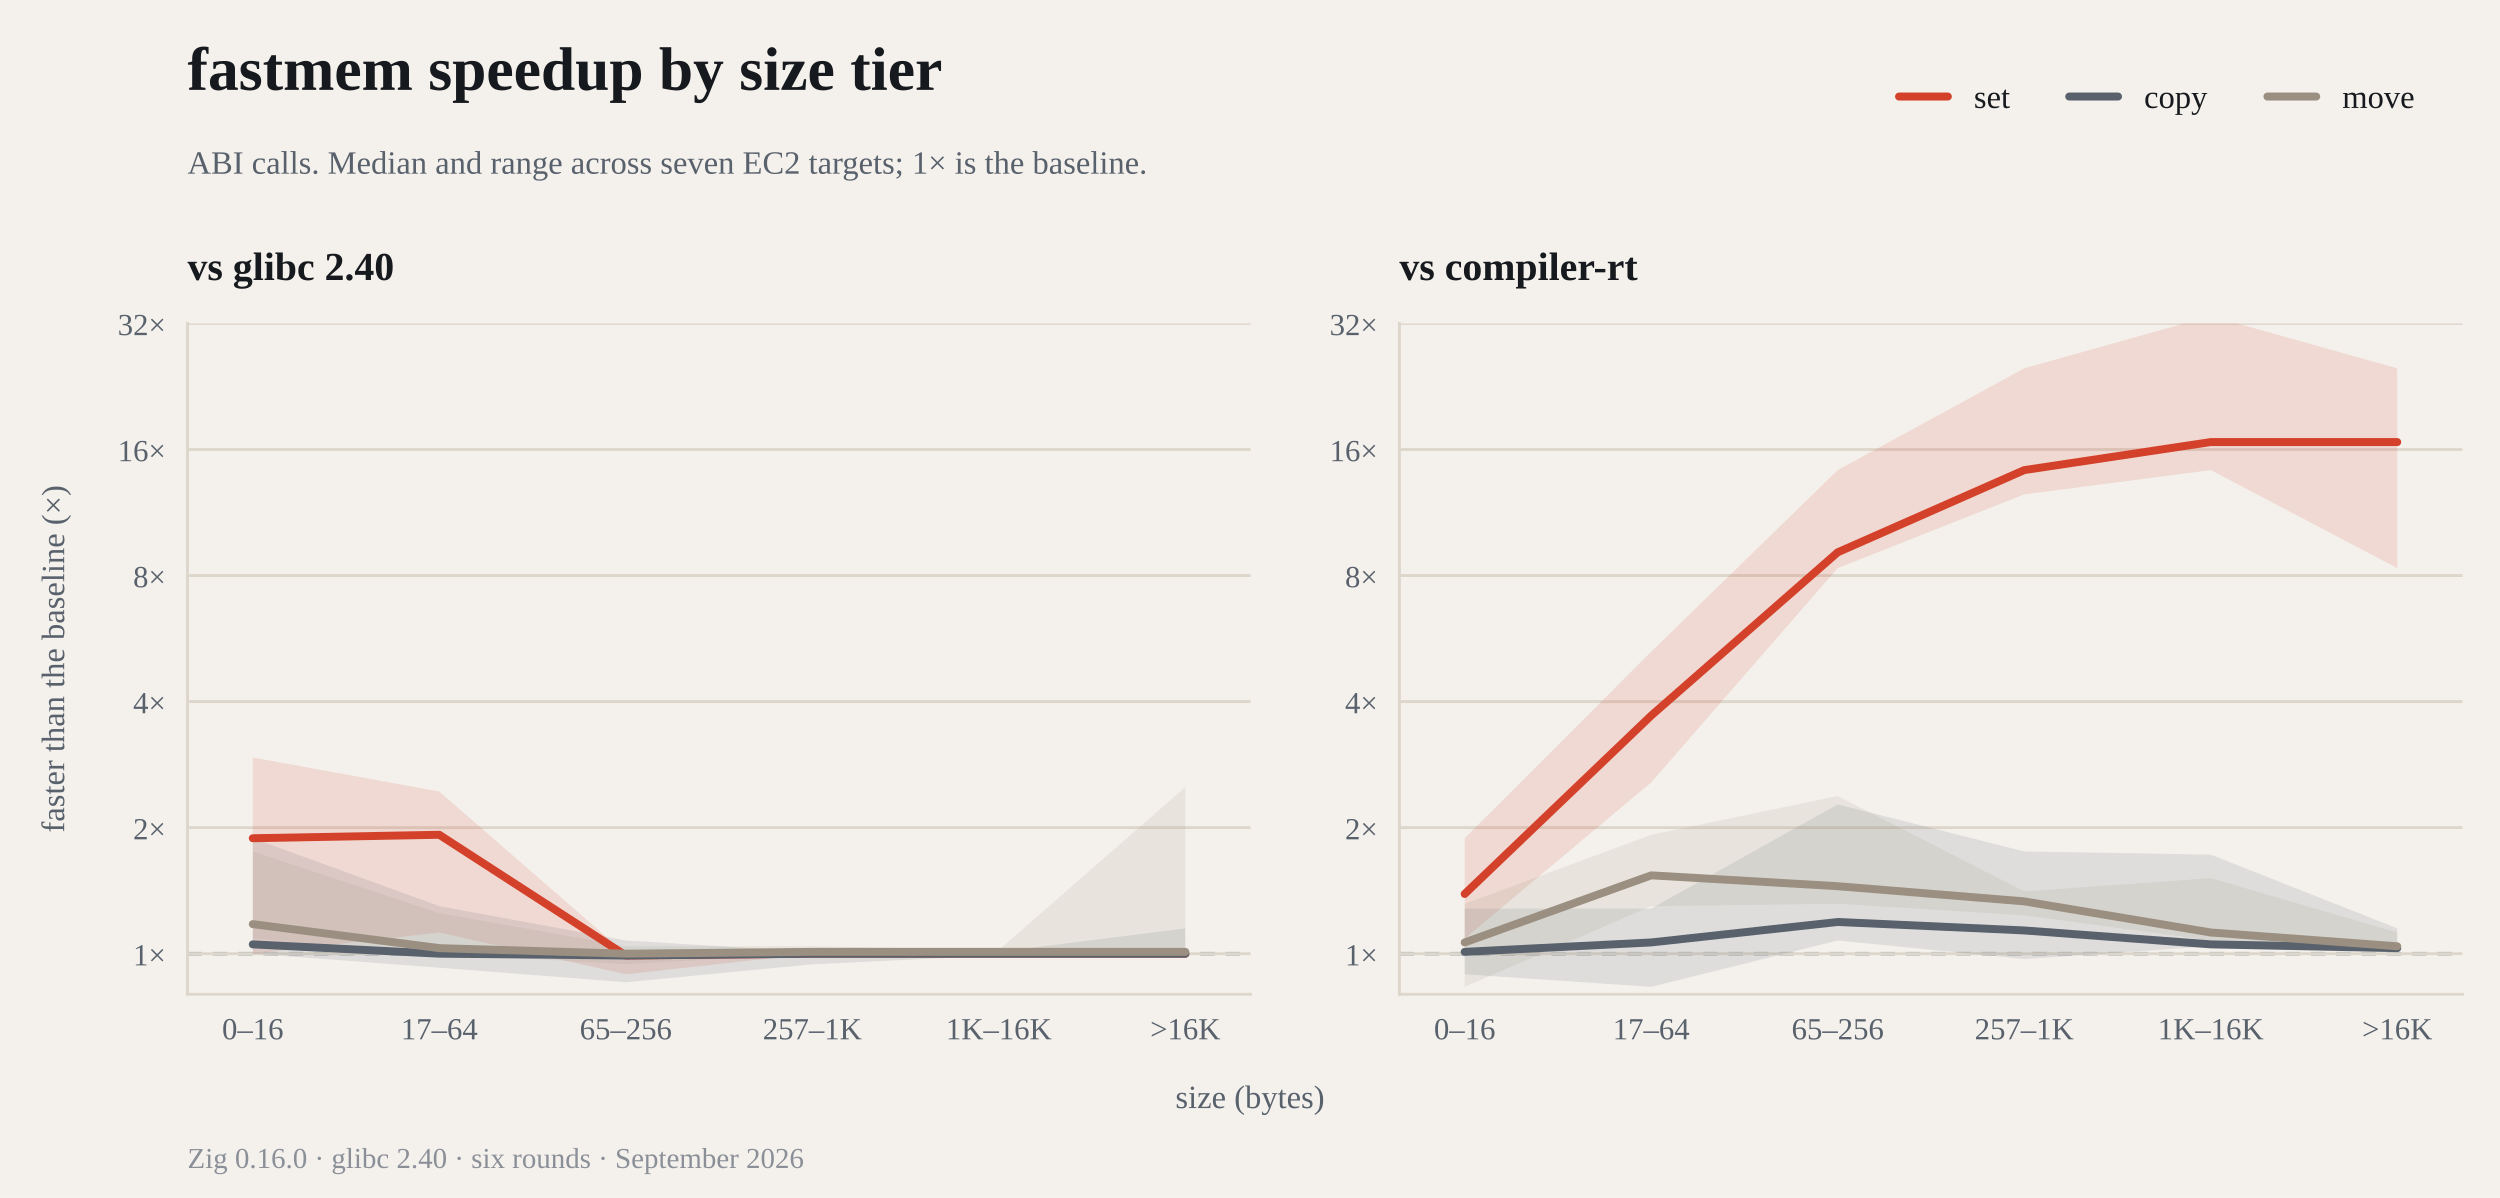
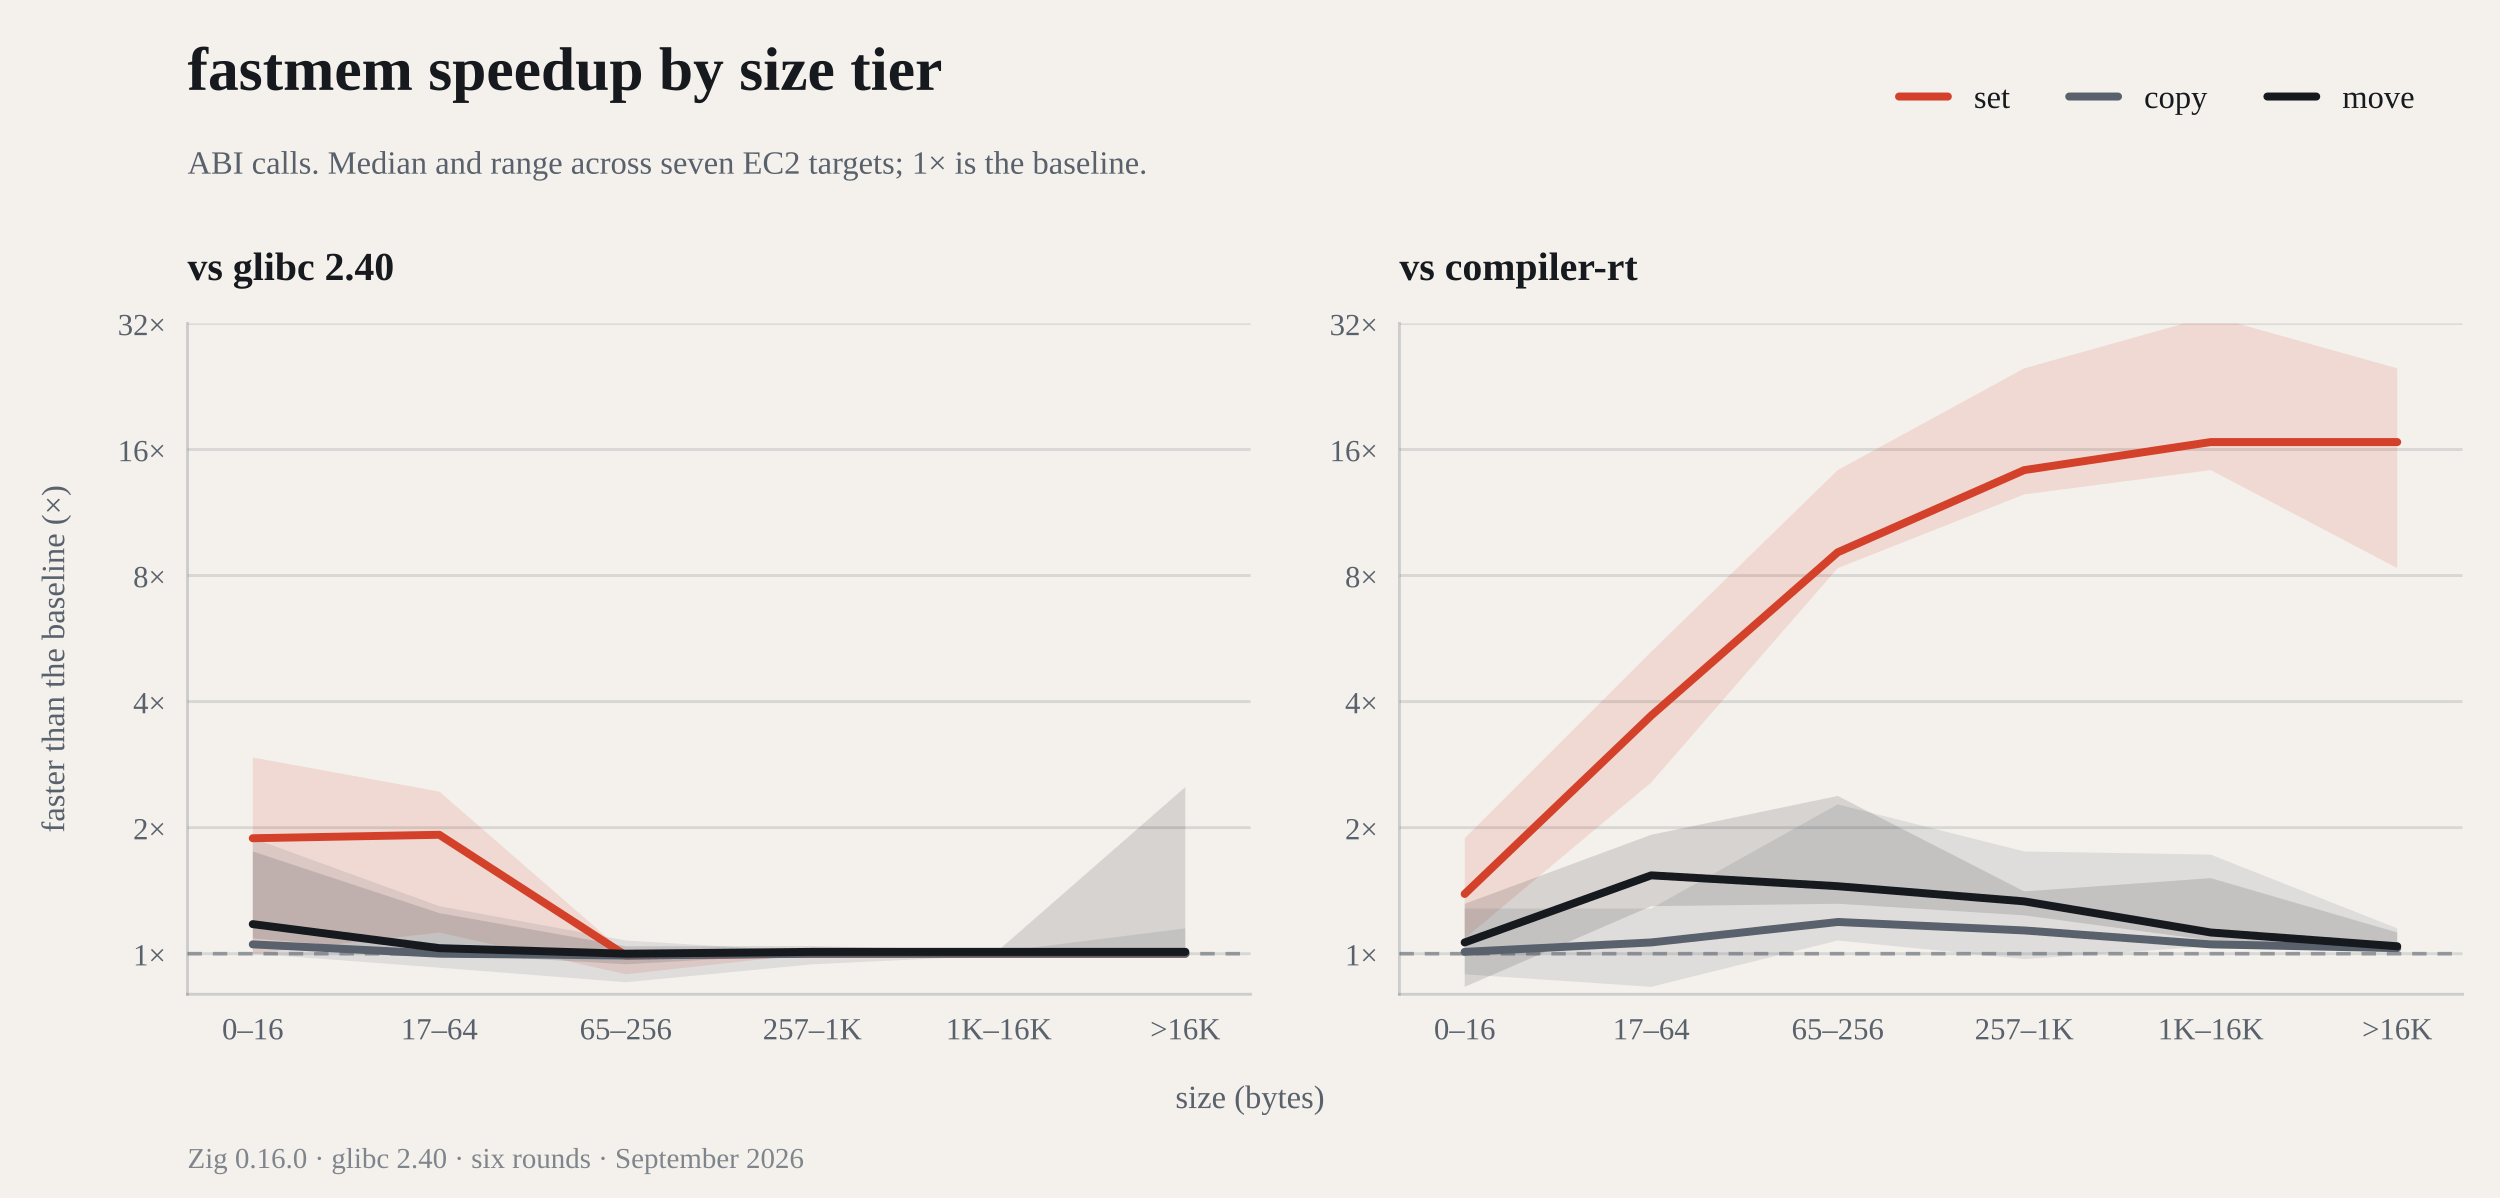
<svg xmlns="http://www.w3.org/2000/svg" xmlns:xlink="http://www.w3.org/1999/xlink" width="691.2pt" height="331.2pt" viewBox="0 0 691.2 331.2" version="1.1">
  <defs>
    <style type="text/css">*{stroke-linejoin: round; stroke-linecap: butt}</style>
  </defs>
  <g id="figure_1">
    <g id="patch_1">
      <path d="M 0 331.2  L 691.2 331.2  L 691.2 0  L 0 0  z " style="fill: #f4f1ec" />
    </g>
    <g id="axes_1">
      <g id="patch_2">
        <path d="M 51.84 274.896  L 345.761 274.896  L 345.761 89.424  L 51.84 89.424  z " style="fill: #f4f1ec" />
      </g>
      <g id="line2d_1">
-         <path d="M 51.84 263.677  L 345.761 263.677  " clip-path="url(#p18eb80b57b)" style="fill: none; stroke-dasharray: 4,3; stroke-dashoffset: 0; stroke: #a3abb5" />
+         <path d="M 51.84 263.677  L 345.761 263.677  " clip-path="url(#p6c162f578c)" style="fill: none; stroke-dasharray: 4,3; stroke-dashoffset: 0; stroke: #58616c; stroke-opacity: 0.55" />
      </g>
      <g id="matplotlib.axis_1">
        <g id="xtick_1">
          <g id="line2d_2" />
          <g id="text_1">
            <text style="font-size: 8.5px; font-family: 'system-ui, -apple-system, 'Segoe UI', Roboto, Helvetica, Arial, sans-serif'; text-anchor: middle; fill: #58616c" x="69.888" y="287.354" transform="rotate(-0 69.88781 287.354)">0–16</text>
          </g>
        </g>
        <g id="xtick_2">
          <g id="line2d_3" />
          <g id="text_2">
            <text style="font-size: 8.5px; font-family: 'system-ui, -apple-system, 'Segoe UI', Roboto, Helvetica, Arial, sans-serif'; text-anchor: middle; fill: #58616c" x="121.453" y="287.354" transform="rotate(-0 121.453 287.354)">17–64</text>
          </g>
        </g>
        <g id="xtick_3">
          <g id="line2d_4" />
          <g id="text_3">
            <text style="font-size: 8.5px; font-family: 'system-ui, -apple-system, 'Segoe UI', Roboto, Helvetica, Arial, sans-serif'; text-anchor: middle; fill: #58616c" x="173.018" y="287.354" transform="rotate(-0 173.0182 287.354)">65–256</text>
          </g>
        </g>
        <g id="xtick_4">
          <g id="line2d_5" />
          <g id="text_4">
            <text style="font-size: 8.5px; font-family: 'system-ui, -apple-system, 'Segoe UI', Roboto, Helvetica, Arial, sans-serif'; text-anchor: middle; fill: #58616c" x="224.583" y="287.354" transform="rotate(-0 224.5833 287.354)">257–1K</text>
          </g>
        </g>
        <g id="xtick_5">
          <g id="line2d_6" />
          <g id="text_5">
            <text style="font-size: 8.5px; font-family: 'system-ui, -apple-system, 'Segoe UI', Roboto, Helvetica, Arial, sans-serif'; text-anchor: middle; fill: #58616c" x="276.149" y="287.354" transform="rotate(-0 276.1485 287.354)">1K–16K</text>
          </g>
        </g>
        <g id="xtick_6">
          <g id="line2d_7" />
          <g id="text_6">
            <text style="font-size: 8.5px; font-family: 'system-ui, -apple-system, 'Segoe UI', Roboto, Helvetica, Arial, sans-serif'; text-anchor: middle; fill: #58616c" x="327.714" y="287.354" transform="rotate(-0 327.7137 287.354)">&gt;16K</text>
          </g>
        </g>
      </g>
      <g id="matplotlib.axis_2">
        <g id="ytick_1">
          <g id="line2d_8">
-             <path d="M 51.84 263.677  L 345.761 263.677  " clip-path="url(#p18eb80b57b)" style="fill: none; stroke: #ddd6cb; stroke-width: 0.8; stroke-linecap: square" />
+             <path d="M 51.84 263.677  L 345.761 263.677  " clip-path="url(#p6c162f578c)" style="fill: none; stroke: #58616c; stroke-opacity: 0.18; stroke-width: 0.8; stroke-linecap: square" />
          </g>
          <g id="line2d_9" />
          <g id="text_7">
            <text style="font-size: 8.5px; font-family: 'system-ui, -apple-system, 'Segoe UI', Roboto, Helvetica, Arial, sans-serif'; text-anchor: end; fill: #58616c" x="45.84" y="266.906" transform="rotate(-0 45.84 266.9056)">1×</text>
          </g>
        </g>
        <g id="ytick_2">
          <g id="line2d_10">
-             <path d="M 51.84 228.826  L 345.761 228.826  " clip-path="url(#p18eb80b57b)" style="fill: none; stroke: #ddd6cb; stroke-width: 0.8; stroke-linecap: square" />
+             <path d="M 51.84 228.826  L 345.761 228.826  " clip-path="url(#p6c162f578c)" style="fill: none; stroke: #58616c; stroke-opacity: 0.18; stroke-width: 0.8; stroke-linecap: square" />
          </g>
          <g id="line2d_11" />
          <g id="text_8">
            <text style="font-size: 8.5px; font-family: 'system-ui, -apple-system, 'Segoe UI', Roboto, Helvetica, Arial, sans-serif'; text-anchor: end; fill: #58616c" x="45.84" y="232.055" transform="rotate(-0 45.84 232.0551)">2×</text>
          </g>
        </g>
        <g id="ytick_3">
          <g id="line2d_12">
-             <path d="M 51.84 193.976  L 345.761 193.976  " clip-path="url(#p18eb80b57b)" style="fill: none; stroke: #ddd6cb; stroke-width: 0.8; stroke-linecap: square" />
+             <path d="M 51.84 193.976  L 345.761 193.976  " clip-path="url(#p6c162f578c)" style="fill: none; stroke: #58616c; stroke-opacity: 0.18; stroke-width: 0.8; stroke-linecap: square" />
          </g>
          <g id="line2d_13" />
          <g id="text_9">
            <text style="font-size: 8.5px; font-family: 'system-ui, -apple-system, 'Segoe UI', Roboto, Helvetica, Arial, sans-serif'; text-anchor: end; fill: #58616c" x="45.84" y="197.205" transform="rotate(-0 45.84 197.2046)">4×</text>
          </g>
        </g>
        <g id="ytick_4">
          <g id="line2d_14">
-             <path d="M 51.84 159.125  L 345.761 159.125  " clip-path="url(#p18eb80b57b)" style="fill: none; stroke: #ddd6cb; stroke-width: 0.8; stroke-linecap: square" />
+             <path d="M 51.84 159.125  L 345.761 159.125  " clip-path="url(#p6c162f578c)" style="fill: none; stroke: #58616c; stroke-opacity: 0.18; stroke-width: 0.8; stroke-linecap: square" />
          </g>
          <g id="line2d_15" />
          <g id="text_10">
            <text style="font-size: 8.5px; font-family: 'system-ui, -apple-system, 'Segoe UI', Roboto, Helvetica, Arial, sans-serif'; text-anchor: end; fill: #58616c" x="45.84" y="162.354" transform="rotate(-0 45.84 162.3541)">8×</text>
          </g>
        </g>
        <g id="ytick_5">
          <g id="line2d_16">
-             <path d="M 51.84 124.275  L 345.761 124.275  " clip-path="url(#p18eb80b57b)" style="fill: none; stroke: #ddd6cb; stroke-width: 0.8; stroke-linecap: square" />
+             <path d="M 51.84 124.275  L 345.761 124.275  " clip-path="url(#p6c162f578c)" style="fill: none; stroke: #58616c; stroke-opacity: 0.18; stroke-width: 0.8; stroke-linecap: square" />
          </g>
          <g id="line2d_17" />
          <g id="text_11">
            <text style="font-size: 8.5px; font-family: 'system-ui, -apple-system, 'Segoe UI', Roboto, Helvetica, Arial, sans-serif'; text-anchor: end; fill: #58616c" x="45.84" y="127.504" transform="rotate(-0 45.84 127.5035)">16×</text>
          </g>
        </g>
        <g id="ytick_6">
          <g id="line2d_18">
-             <path d="M 51.84 89.424  L 345.761 89.424  " clip-path="url(#p18eb80b57b)" style="fill: none; stroke: #ddd6cb; stroke-width: 0.8; stroke-linecap: square" />
+             <path d="M 51.84 89.424  L 345.761 89.424  " clip-path="url(#p6c162f578c)" style="fill: none; stroke: #58616c; stroke-opacity: 0.18; stroke-width: 0.8; stroke-linecap: square" />
          </g>
          <g id="line2d_19" />
          <g id="text_12">
            <text style="font-size: 8.5px; font-family: 'system-ui, -apple-system, 'Segoe UI', Roboto, Helvetica, Arial, sans-serif'; text-anchor: end; fill: #58616c" x="45.84" y="92.653" transform="rotate(-0 45.84 92.653)">32×</text>
          </g>
        </g>
        <g id="text_13">
          <text style="font-size: 9px; font-family: 'system-ui, -apple-system, 'Segoe UI', Roboto, Helvetica, Arial, sans-serif'; text-anchor: middle; fill: #58616c" x="17.739" y="182.16" transform="rotate(-90 17.73891 182.16)">faster than the baseline (×)</text>
        </g>
      </g>
      <g id="FillBetweenPolyCollection_1">
        <defs>
-           <path id="ma402417e21" d="M 69.888 -121.764  L 69.888 -67.523  L 121.453 -73.383  L 173.018 -61.825  L 224.583 -67.523  L 276.149 -67.023  L 327.714 -66.528  L 327.714 -67.523  L 327.714 -67.523  L 276.149 -67.523  L 224.583 -69.055  L 173.018 -67.523  L 121.453 -112.352  L 69.888 -121.764  z " />
-         </defs>
-         <g clip-path="url(#p18eb80b57b)">
-           <use xlink:href="#ma402417e21" x="0" y="331.2" style="fill: #d4412b; fill-opacity: 0.14" />
+           <path id="m16b798a612" d="M 69.888 -121.764  L 69.888 -67.523  L 121.453 -73.383  L 173.018 -61.825  L 224.583 -67.523  L 276.149 -67.023  L 327.714 -66.528  L 327.714 -67.523  L 327.714 -67.523  L 276.149 -67.523  L 224.583 -69.055  L 173.018 -67.523  L 121.453 -112.352  L 69.888 -121.764  z " />
+         </defs>
+         <g clip-path="url(#p6c162f578c)">
+           <use xlink:href="#m16b798a612" x="0" y="331.2" style="fill: #d4412b; fill-opacity: 0.14" />
        </g>
      </g>
      <g id="FillBetweenPolyCollection_2">
        <defs>
-           <path id="md026e6a560" d="M 69.888 -99.444  L 69.888 -67.523  L 121.453 -63.654  L 173.018 -59.629  L 224.583 -64.594  L 276.149 -67.023  L 327.714 -67.523  L 327.714 -74.525  L 327.714 -74.525  L 276.149 -68.029  L 224.583 -68.029  L 173.018 -71.172  L 121.453 -80.664  L 69.888 -99.444  z " />
-         </defs>
-         <g clip-path="url(#p18eb80b57b)">
-           <use xlink:href="#md026e6a560" x="0" y="331.2" style="fill: #58616c; fill-opacity: 0.14" />
+           <path id="m799882f7fe" d="M 69.888 -99.444  L 69.888 -67.523  L 121.453 -63.654  L 173.018 -59.629  L 224.583 -64.594  L 276.149 -67.023  L 327.714 -67.523  L 327.714 -74.525  L 327.714 -74.525  L 276.149 -68.029  L 224.583 -68.029  L 173.018 -71.172  L 121.453 -80.664  L 69.888 -99.444  z " />
+         </defs>
+         <g clip-path="url(#p6c162f578c)">
+           <use xlink:href="#m799882f7fe" x="0" y="331.2" style="fill: #58616c; fill-opacity: 0.14" />
        </g>
      </g>
      <g id="FillBetweenPolyCollection_3">
        <defs>
-           <path id="m263b3d9740" d="M 69.888 -95.786  L 69.888 -71.716  L 121.453 -67.523  L 173.018 -64.594  L 224.583 -67.523  L 276.149 -67.023  L 327.714 -67.523  L 327.714 -113.593  L 327.714 -113.593  L 276.149 -68.539  L 224.583 -69.576  L 173.018 -69.576  L 121.453 -78.743  L 69.888 -95.786  z " />
-         </defs>
-         <g clip-path="url(#p18eb80b57b)">
-           <use xlink:href="#m263b3d9740" x="0" y="331.2" style="fill: #9a8f80; fill-opacity: 0.14" />
+           <path id="mc9e6bd1603" d="M 69.888 -95.786  L 69.888 -71.716  L 121.453 -67.523  L 173.018 -64.594  L 224.583 -67.523  L 276.149 -67.023  L 327.714 -67.523  L 327.714 -113.593  L 327.714 -113.593  L 276.149 -68.539  L 224.583 -69.576  L 173.018 -69.576  L 121.453 -78.743  L 69.888 -95.786  z " />
+         </defs>
+         <g clip-path="url(#p6c162f578c)">
+           <use xlink:href="#mc9e6bd1603" x="0" y="331.2" style="fill: #16191d; fill-opacity: 0.14" />
        </g>
      </g>
      <g id="line2d_20">
-         <path d="M 69.888 231.756  L 121.453 230.798  L 173.018 264.177  L 224.583 263.677  L 276.149 263.677  L 327.714 263.677  " clip-path="url(#p18eb80b57b)" style="fill: none; stroke: #d4412b; stroke-width: 2.2; stroke-linecap: round" />
+         <path d="M 69.888 231.756  L 121.453 230.798  L 173.018 264.177  L 224.583 263.677  L 276.149 263.677  L 327.714 263.677  " clip-path="url(#p6c162f578c)" style="fill: none; stroke: #d4412b; stroke-width: 2.2; stroke-linecap: round" />
      </g>
      <g id="line2d_21">
-         <path d="M 69.888 261.098  L 121.453 263.677  L 173.018 264.177  L 224.583 263.677  L 276.149 263.677  L 327.714 263.677  " clip-path="url(#p18eb80b57b)" style="fill: none; stroke: #58616c; stroke-width: 2.2; stroke-linecap: round" />
+         <path d="M 69.888 261.098  L 121.453 263.677  L 173.018 264.177  L 224.583 263.677  L 276.149 263.677  L 327.714 263.677  " clip-path="url(#p6c162f578c)" style="fill: none; stroke: #58616c; stroke-width: 2.2; stroke-linecap: round" />
      </g>
      <g id="line2d_22">
-         <path d="M 69.888 255.505  L 121.453 262.145  L 173.018 263.677  L 224.583 263.171  L 276.149 263.171  L 327.714 263.171  " clip-path="url(#p18eb80b57b)" style="fill: none; stroke: #9a8f80; stroke-width: 2.2; stroke-linecap: round" />
+         <path d="M 69.888 255.505  L 121.453 262.145  L 173.018 263.677  L 224.583 263.171  L 276.149 263.171  L 327.714 263.171  " clip-path="url(#p6c162f578c)" style="fill: none; stroke: #16191d; stroke-width: 2.2; stroke-linecap: round" />
      </g>
      <g id="patch_3">
-         <path d="M 51.84 274.896  L 51.84 89.424  " style="fill: none; stroke: #ddd6cb; stroke-width: 0.8; stroke-linejoin: miter; stroke-linecap: square" />
+         <path d="M 51.84 274.896  L 51.84 89.424  " style="fill: none; opacity: 0.25; stroke: #58616c; stroke-width: 0.8; stroke-linejoin: miter; stroke-linecap: square" />
      </g>
      <g id="patch_4">
-         <path d="M 51.84 274.896  L 345.761 274.896  " style="fill: none; stroke: #ddd6cb; stroke-width: 0.8; stroke-linejoin: miter; stroke-linecap: square" />
+         <path d="M 51.84 274.896  L 345.761 274.896  " style="fill: none; opacity: 0.25; stroke: #58616c; stroke-width: 0.8; stroke-linejoin: miter; stroke-linecap: square" />
      </g>
      <g id="text_14">
        <text style="font-weight: 700; font-size: 11px; font-family: 'system-ui, -apple-system, 'Segoe UI', Roboto, Helvetica, Arial, sans-serif'; text-anchor: start; fill: #16191d" x="51.84" y="77.424" transform="rotate(-0 51.84 77.424)">vs glibc 2.40</text>
      </g>
    </g>
    <g id="axes_2">
      <g id="patch_5">
        <path d="M 386.911 274.896  L 680.832 274.896  L 680.832 89.424  L 386.911 89.424  z " style="fill: #f4f1ec" />
      </g>
      <g id="line2d_23">
-         <path d="M 386.911 263.677  L 680.832 263.677  " clip-path="url(#p1872371c08)" style="fill: none; stroke-dasharray: 4,3; stroke-dashoffset: 0; stroke: #a3abb5" />
+         <path d="M 386.911 263.677  L 680.832 263.677  " clip-path="url(#p7d4dd5664e)" style="fill: none; stroke-dasharray: 4,3; stroke-dashoffset: 0; stroke: #58616c; stroke-opacity: 0.55" />
      </g>
      <g id="matplotlib.axis_3">
        <g id="xtick_7">
          <g id="line2d_24" />
          <g id="text_15">
            <text style="font-size: 8.5px; font-family: 'system-ui, -apple-system, 'Segoe UI', Roboto, Helvetica, Arial, sans-serif'; text-anchor: middle; fill: #58616c" x="404.958" y="287.354" transform="rotate(-0 404.9583 287.354)">0–16</text>
          </g>
        </g>
        <g id="xtick_8">
          <g id="line2d_25" />
          <g id="text_16">
            <text style="font-size: 8.5px; font-family: 'system-ui, -apple-system, 'Segoe UI', Roboto, Helvetica, Arial, sans-serif'; text-anchor: middle; fill: #58616c" x="456.523" y="287.354" transform="rotate(-0 456.5235 287.354)">17–64</text>
          </g>
        </g>
        <g id="xtick_9">
          <g id="line2d_26" />
          <g id="text_17">
            <text style="font-size: 8.5px; font-family: 'system-ui, -apple-system, 'Segoe UI', Roboto, Helvetica, Arial, sans-serif'; text-anchor: middle; fill: #58616c" x="508.089" y="287.354" transform="rotate(-0 508.0887 287.354)">65–256</text>
          </g>
        </g>
        <g id="xtick_10">
          <g id="line2d_27" />
          <g id="text_18">
            <text style="font-size: 8.5px; font-family: 'system-ui, -apple-system, 'Segoe UI', Roboto, Helvetica, Arial, sans-serif'; text-anchor: middle; fill: #58616c" x="559.654" y="287.354" transform="rotate(-0 559.6538 287.354)">257–1K</text>
          </g>
        </g>
        <g id="xtick_11">
          <g id="line2d_28" />
          <g id="text_19">
            <text style="font-size: 8.5px; font-family: 'system-ui, -apple-system, 'Segoe UI', Roboto, Helvetica, Arial, sans-serif'; text-anchor: middle; fill: #58616c" x="611.219" y="287.354" transform="rotate(-0 611.219 287.354)">1K–16K</text>
          </g>
        </g>
        <g id="xtick_12">
          <g id="line2d_29" />
          <g id="text_20">
            <text style="font-size: 8.5px; font-family: 'system-ui, -apple-system, 'Segoe UI', Roboto, Helvetica, Arial, sans-serif'; text-anchor: middle; fill: #58616c" x="662.784" y="287.354" transform="rotate(-0 662.7842 287.354)">&gt;16K</text>
          </g>
        </g>
      </g>
      <g id="matplotlib.axis_4">
        <g id="ytick_7">
          <g id="line2d_30">
-             <path d="M 386.911 263.677  L 680.832 263.677  " clip-path="url(#p1872371c08)" style="fill: none; stroke: #ddd6cb; stroke-width: 0.8; stroke-linecap: square" />
+             <path d="M 386.911 263.677  L 680.832 263.677  " clip-path="url(#p7d4dd5664e)" style="fill: none; stroke: #58616c; stroke-opacity: 0.18; stroke-width: 0.8; stroke-linecap: square" />
          </g>
          <g id="line2d_31" />
          <g id="text_21">
            <text style="font-size: 8.5px; font-family: 'system-ui, -apple-system, 'Segoe UI', Roboto, Helvetica, Arial, sans-serif'; text-anchor: end; fill: #58616c" x="380.911" y="266.906" transform="rotate(-0 380.9105 266.9056)">1×</text>
          </g>
        </g>
        <g id="ytick_8">
          <g id="line2d_32">
-             <path d="M 386.911 228.826  L 680.832 228.826  " clip-path="url(#p1872371c08)" style="fill: none; stroke: #ddd6cb; stroke-width: 0.8; stroke-linecap: square" />
+             <path d="M 386.911 228.826  L 680.832 228.826  " clip-path="url(#p7d4dd5664e)" style="fill: none; stroke: #58616c; stroke-opacity: 0.18; stroke-width: 0.8; stroke-linecap: square" />
          </g>
          <g id="line2d_33" />
          <g id="text_22">
            <text style="font-size: 8.5px; font-family: 'system-ui, -apple-system, 'Segoe UI', Roboto, Helvetica, Arial, sans-serif'; text-anchor: end; fill: #58616c" x="380.911" y="232.055" transform="rotate(-0 380.9105 232.0551)">2×</text>
          </g>
        </g>
        <g id="ytick_9">
          <g id="line2d_34">
-             <path d="M 386.911 193.976  L 680.832 193.976  " clip-path="url(#p1872371c08)" style="fill: none; stroke: #ddd6cb; stroke-width: 0.8; stroke-linecap: square" />
+             <path d="M 386.911 193.976  L 680.832 193.976  " clip-path="url(#p7d4dd5664e)" style="fill: none; stroke: #58616c; stroke-opacity: 0.18; stroke-width: 0.8; stroke-linecap: square" />
          </g>
          <g id="line2d_35" />
          <g id="text_23">
            <text style="font-size: 8.5px; font-family: 'system-ui, -apple-system, 'Segoe UI', Roboto, Helvetica, Arial, sans-serif'; text-anchor: end; fill: #58616c" x="380.911" y="197.205" transform="rotate(-0 380.9105 197.2046)">4×</text>
          </g>
        </g>
        <g id="ytick_10">
          <g id="line2d_36">
-             <path d="M 386.911 159.125  L 680.832 159.125  " clip-path="url(#p1872371c08)" style="fill: none; stroke: #ddd6cb; stroke-width: 0.8; stroke-linecap: square" />
+             <path d="M 386.911 159.125  L 680.832 159.125  " clip-path="url(#p7d4dd5664e)" style="fill: none; stroke: #58616c; stroke-opacity: 0.18; stroke-width: 0.8; stroke-linecap: square" />
          </g>
          <g id="line2d_37" />
          <g id="text_24">
            <text style="font-size: 8.5px; font-family: 'system-ui, -apple-system, 'Segoe UI', Roboto, Helvetica, Arial, sans-serif'; text-anchor: end; fill: #58616c" x="380.911" y="162.354" transform="rotate(-0 380.9105 162.3541)">8×</text>
          </g>
        </g>
        <g id="ytick_11">
          <g id="line2d_38">
-             <path d="M 386.911 124.275  L 680.832 124.275  " clip-path="url(#p1872371c08)" style="fill: none; stroke: #ddd6cb; stroke-width: 0.8; stroke-linecap: square" />
+             <path d="M 386.911 124.275  L 680.832 124.275  " clip-path="url(#p7d4dd5664e)" style="fill: none; stroke: #58616c; stroke-opacity: 0.18; stroke-width: 0.8; stroke-linecap: square" />
          </g>
          <g id="line2d_39" />
          <g id="text_25">
            <text style="font-size: 8.5px; font-family: 'system-ui, -apple-system, 'Segoe UI', Roboto, Helvetica, Arial, sans-serif'; text-anchor: end; fill: #58616c" x="380.911" y="127.504" transform="rotate(-0 380.9105 127.5035)">16×</text>
          </g>
        </g>
        <g id="ytick_12">
          <g id="line2d_40">
-             <path d="M 386.911 89.424  L 680.832 89.424  " clip-path="url(#p1872371c08)" style="fill: none; stroke: #ddd6cb; stroke-width: 0.8; stroke-linecap: square" />
+             <path d="M 386.911 89.424  L 680.832 89.424  " clip-path="url(#p7d4dd5664e)" style="fill: none; stroke: #58616c; stroke-opacity: 0.18; stroke-width: 0.8; stroke-linecap: square" />
          </g>
          <g id="line2d_41" />
          <g id="text_26">
            <text style="font-size: 8.5px; font-family: 'system-ui, -apple-system, 'Segoe UI', Roboto, Helvetica, Arial, sans-serif'; text-anchor: end; fill: #58616c" x="380.911" y="92.653" transform="rotate(-0 380.9105 92.653)">32×</text>
          </g>
        </g>
      </g>
      <g id="FillBetweenPolyCollection_4">
        <defs>
-           <path id="m3261d30cc6" d="M 404.958 -99.444  L 404.958 -71.716  L 456.523 -114.866  L 508.089 -174.127  L 559.654 -194.514  L 611.219 -201.227  L 662.784 -174.127  L 662.784 -229.364  L 662.784 -229.364  L 611.219 -243.828  L 559.654 -229.364  L 508.089 -201.227  L 456.523 -151.023  L 404.958 -99.444  z " />
-         </defs>
-         <g clip-path="url(#p1872371c08)">
-           <use xlink:href="#m3261d30cc6" x="0" y="331.2" style="fill: #d4412b; fill-opacity: 0.14" />
+           <path id="m48170781d2" d="M 404.958 -99.444  L 404.958 -71.716  L 456.523 -114.866  L 508.089 -174.127  L 559.654 -194.514  L 611.219 -201.227  L 662.784 -174.127  L 662.784 -229.364  L 662.784 -229.364  L 611.219 -243.828  L 559.654 -229.364  L 508.089 -201.227  L 456.523 -151.023  L 404.958 -99.444  z " />
+         </defs>
+         <g clip-path="url(#p7d4dd5664e)">
+           <use xlink:href="#m48170781d2" x="0" y="331.2" style="fill: #d4412b; fill-opacity: 0.14" />
        </g>
      </g>
      <g id="FillBetweenPolyCollection_5">
        <defs>
-           <path id="m84c56e36c2" d="M 404.958 -80.016  L 404.958 -61.825  L 456.523 -58.356  L 508.089 -71.172  L 559.654 -66.037  L 611.219 -69.576  L 662.784 -68.029  L 662.784 -74.525  L 662.784 -74.525  L 611.219 -94.912  L 559.654 -95.786  L 508.089 -108.801  L 456.523 -80.016  L 404.958 -80.016  z " />
-         </defs>
-         <g clip-path="url(#p1872371c08)">
-           <use xlink:href="#m84c56e36c2" x="0" y="331.2" style="fill: #58616c; fill-opacity: 0.14" />
+           <path id="mc51e3c5132" d="M 404.958 -80.016  L 404.958 -61.825  L 456.523 -58.356  L 508.089 -71.172  L 559.654 -66.037  L 611.219 -69.576  L 662.784 -68.029  L 662.784 -74.525  L 662.784 -74.525  L 611.219 -94.912  L 559.654 -95.786  L 508.089 -108.801  L 456.523 -80.016  L 404.958 -80.016  z " />
+         </defs>
+         <g clip-path="url(#p7d4dd5664e)">
+           <use xlink:href="#mc51e3c5132" x="0" y="331.2" style="fill: #58616c; fill-opacity: 0.14" />
        </g>
      </g>
      <g id="FillBetweenPolyCollection_6">
        <defs>
-           <path id="mf682c697a0" d="M 404.958 -81.322  L 404.958 -58.356  L 456.523 -80.664  L 508.089 -81.322  L 559.654 -78.118  L 611.219 -71.172  L 662.784 -68.539  L 662.784 -73.383  L 662.784 -73.383  L 611.219 -88.415  L 559.654 -84.743  L 508.089 -111.14  L 456.523 -100.402  L 404.958 -81.322  z " />
-         </defs>
-         <g clip-path="url(#p1872371c08)">
-           <use xlink:href="#mf682c697a0" x="0" y="331.2" style="fill: #9a8f80; fill-opacity: 0.14" />
+           <path id="meda36eb3b7" d="M 404.958 -81.322  L 404.958 -58.356  L 456.523 -80.664  L 508.089 -81.322  L 559.654 -78.118  L 611.219 -71.172  L 662.784 -68.539  L 662.784 -73.383  L 662.784 -73.383  L 611.219 -88.415  L 559.654 -84.743  L 508.089 -111.14  L 456.523 -100.402  L 404.958 -81.322  z " />
+         </defs>
+         <g clip-path="url(#p7d4dd5664e)">
+           <use xlink:href="#meda36eb3b7" x="0" y="331.2" style="fill: #16191d; fill-opacity: 0.14" />
        </g>
      </g>
      <g id="line2d_42">
-         <path d="M 404.958 247.16  L 456.523 197.845  L 508.089 152.698  L 559.654 129.973  L 611.219 122.222  L 662.784 122.222  " clip-path="url(#p1872371c08)" style="fill: none; stroke: #d4412b; stroke-width: 2.2; stroke-linecap: round" />
+         <path d="M 404.958 247.16  L 456.523 197.845  L 508.089 152.698  L 559.654 129.973  L 611.219 122.222  L 662.784 122.222  " clip-path="url(#p7d4dd5664e)" style="fill: none; stroke: #d4412b; stroke-width: 2.2; stroke-linecap: round" />
      </g>
      <g id="line2d_43">
-         <path d="M 404.958 263.171  L 456.523 260.566  L 508.089 254.91  L 559.654 257.249  L 611.219 261.098  L 662.784 262.145  " clip-path="url(#p1872371c08)" style="fill: none; stroke: #58616c; stroke-width: 2.2; stroke-linecap: round" />
+         <path d="M 404.958 263.171  L 456.523 260.566  L 508.089 254.91  L 559.654 257.249  L 611.219 261.098  L 662.784 262.145  " clip-path="url(#p7d4dd5664e)" style="fill: none; stroke: #58616c; stroke-width: 2.2; stroke-linecap: round" />
      </g>
      <g id="line2d_44">
-         <path d="M 404.958 260.566  L 456.523 242.017  L 508.089 245.02  L 559.654 249.212  L 611.219 257.817  L 662.784 261.624  " clip-path="url(#p1872371c08)" style="fill: none; stroke: #9a8f80; stroke-width: 2.2; stroke-linecap: round" />
+         <path d="M 404.958 260.566  L 456.523 242.017  L 508.089 245.02  L 559.654 249.212  L 611.219 257.817  L 662.784 261.624  " clip-path="url(#p7d4dd5664e)" style="fill: none; stroke: #16191d; stroke-width: 2.2; stroke-linecap: round" />
      </g>
      <g id="patch_6">
-         <path d="M 386.911 274.896  L 386.911 89.424  " style="fill: none; stroke: #ddd6cb; stroke-width: 0.8; stroke-linejoin: miter; stroke-linecap: square" />
+         <path d="M 386.911 274.896  L 386.911 89.424  " style="fill: none; opacity: 0.25; stroke: #58616c; stroke-width: 0.8; stroke-linejoin: miter; stroke-linecap: square" />
      </g>
      <g id="patch_7">
-         <path d="M 386.911 274.896  L 680.832 274.896  " style="fill: none; stroke: #ddd6cb; stroke-width: 0.8; stroke-linejoin: miter; stroke-linecap: square" />
+         <path d="M 386.911 274.896  L 680.832 274.896  " style="fill: none; opacity: 0.25; stroke: #58616c; stroke-width: 0.8; stroke-linejoin: miter; stroke-linecap: square" />
      </g>
      <g id="text_27">
        <text style="font-weight: 700; font-size: 11px; font-family: 'system-ui, -apple-system, 'Segoe UI', Roboto, Helvetica, Arial, sans-serif'; text-anchor: start; fill: #16191d" x="386.911" y="77.424" transform="rotate(-0 386.9105 77.424)">vs compiler-rt</text>
      </g>
    </g>
    <g id="text_28">
      <text style="font-weight: 700; font-size: 17px; font-family: 'system-ui, -apple-system, 'Segoe UI', Roboto, Helvetica, Arial, sans-serif'; text-anchor: start; fill: #16191d" x="51.84" y="24.84" transform="rotate(-0 51.84 24.84)">fastmem speedup by size tier</text>
    </g>
    <g id="text_29">
      <text style="font-size: 9px; font-family: 'system-ui, -apple-system, 'Segoe UI', Roboto, Helvetica, Arial, sans-serif'; text-anchor: start; fill: #58616c" x="51.84" y="48.024" transform="rotate(-0 51.84 48.024)">ABI calls. Median and range across seven EC2 targets; 1× is the baseline.</text>
    </g>
    <g id="text_30">
      <text style="font-size: 9px; font-family: 'system-ui, -apple-system, 'Segoe UI', Roboto, Helvetica, Arial, sans-serif'; text-anchor: middle; fill: #58616c" x="345.6" y="306.36" transform="rotate(-0 345.6 306.36)">size (bytes)</text>
    </g>
    <g id="text_31">
-       <text style="font-size: 8px; font-family: 'system-ui, -apple-system, 'Segoe UI', Roboto, Helvetica, Arial, sans-serif'; text-anchor: start; fill: #8a8f98" x="51.84" y="322.92" transform="rotate(-0 51.84 322.92)">Zig 0.16.0 · glibc 2.40 · six rounds · September 2026</text>
+       <text style="font-size: 8px; font-family: 'system-ui, -apple-system, 'Segoe UI', Roboto, Helvetica, Arial, sans-serif'; text-anchor: start; fill: #58616c; opacity: 0.75" x="51.84" y="322.92" transform="rotate(-0 51.84 322.92)">Zig 0.16.0 · glibc 2.40 · six rounds · September 2026</text>
    </g>
    <g id="legend_1">
      <g id="line2d_45">
        <path d="M 525.043 26.693  L 531.793 26.693  L 538.543 26.693  " style="fill: none; stroke: #d4412b; stroke-width: 2.2; stroke-linecap: round" />
      </g>
      <g id="text_32">
        <text style="font-size: 9px; font-family: 'system-ui, -apple-system, 'Segoe UI', Roboto, Helvetica, Arial, sans-serif'; text-anchor: start; fill: #16191d" x="545.743" y="29.843" transform="rotate(-0 545.7434 29.84259)">set</text>
      </g>
      <g id="line2d_46">
        <path d="M 572.098 26.693  L 578.848 26.693  L 585.598 26.693  " style="fill: none; stroke: #58616c; stroke-width: 2.2; stroke-linecap: round" />
      </g>
      <g id="text_33">
        <text style="font-size: 9px; font-family: 'system-ui, -apple-system, 'Segoe UI', Roboto, Helvetica, Arial, sans-serif'; text-anchor: start; fill: #16191d" x="592.798" y="29.843" transform="rotate(-0 592.7979 29.84259)">copy</text>
      </g>
      <g id="line2d_47">
-         <path d="M 626.894 26.693  L 633.644 26.693  L 640.394 26.693  " style="fill: none; stroke: #9a8f80; stroke-width: 2.2; stroke-linecap: round" />
+         <path d="M 626.894 26.693  L 633.644 26.693  L 640.394 26.693  " style="fill: none; stroke: #16191d; stroke-width: 2.2; stroke-linecap: round" />
      </g>
      <g id="text_34">
        <text style="font-size: 9px; font-family: 'system-ui, -apple-system, 'Segoe UI', Roboto, Helvetica, Arial, sans-serif'; text-anchor: start; fill: #16191d" x="647.594" y="29.843" transform="rotate(-0 647.5939 29.84259)">move</text>
      </g>
    </g>
  </g>
  <defs>
-     <clipPath id="p18eb80b57b">
+     <clipPath id="p6c162f578c">
      <rect x="51.84" y="89.424" width="293.921" height="185.472" />
    </clipPath>
-     <clipPath id="p1872371c08">
+     <clipPath id="p7d4dd5664e">
      <rect x="386.911" y="89.424" width="293.921" height="185.472" />
    </clipPath>
  </defs>
</svg>
